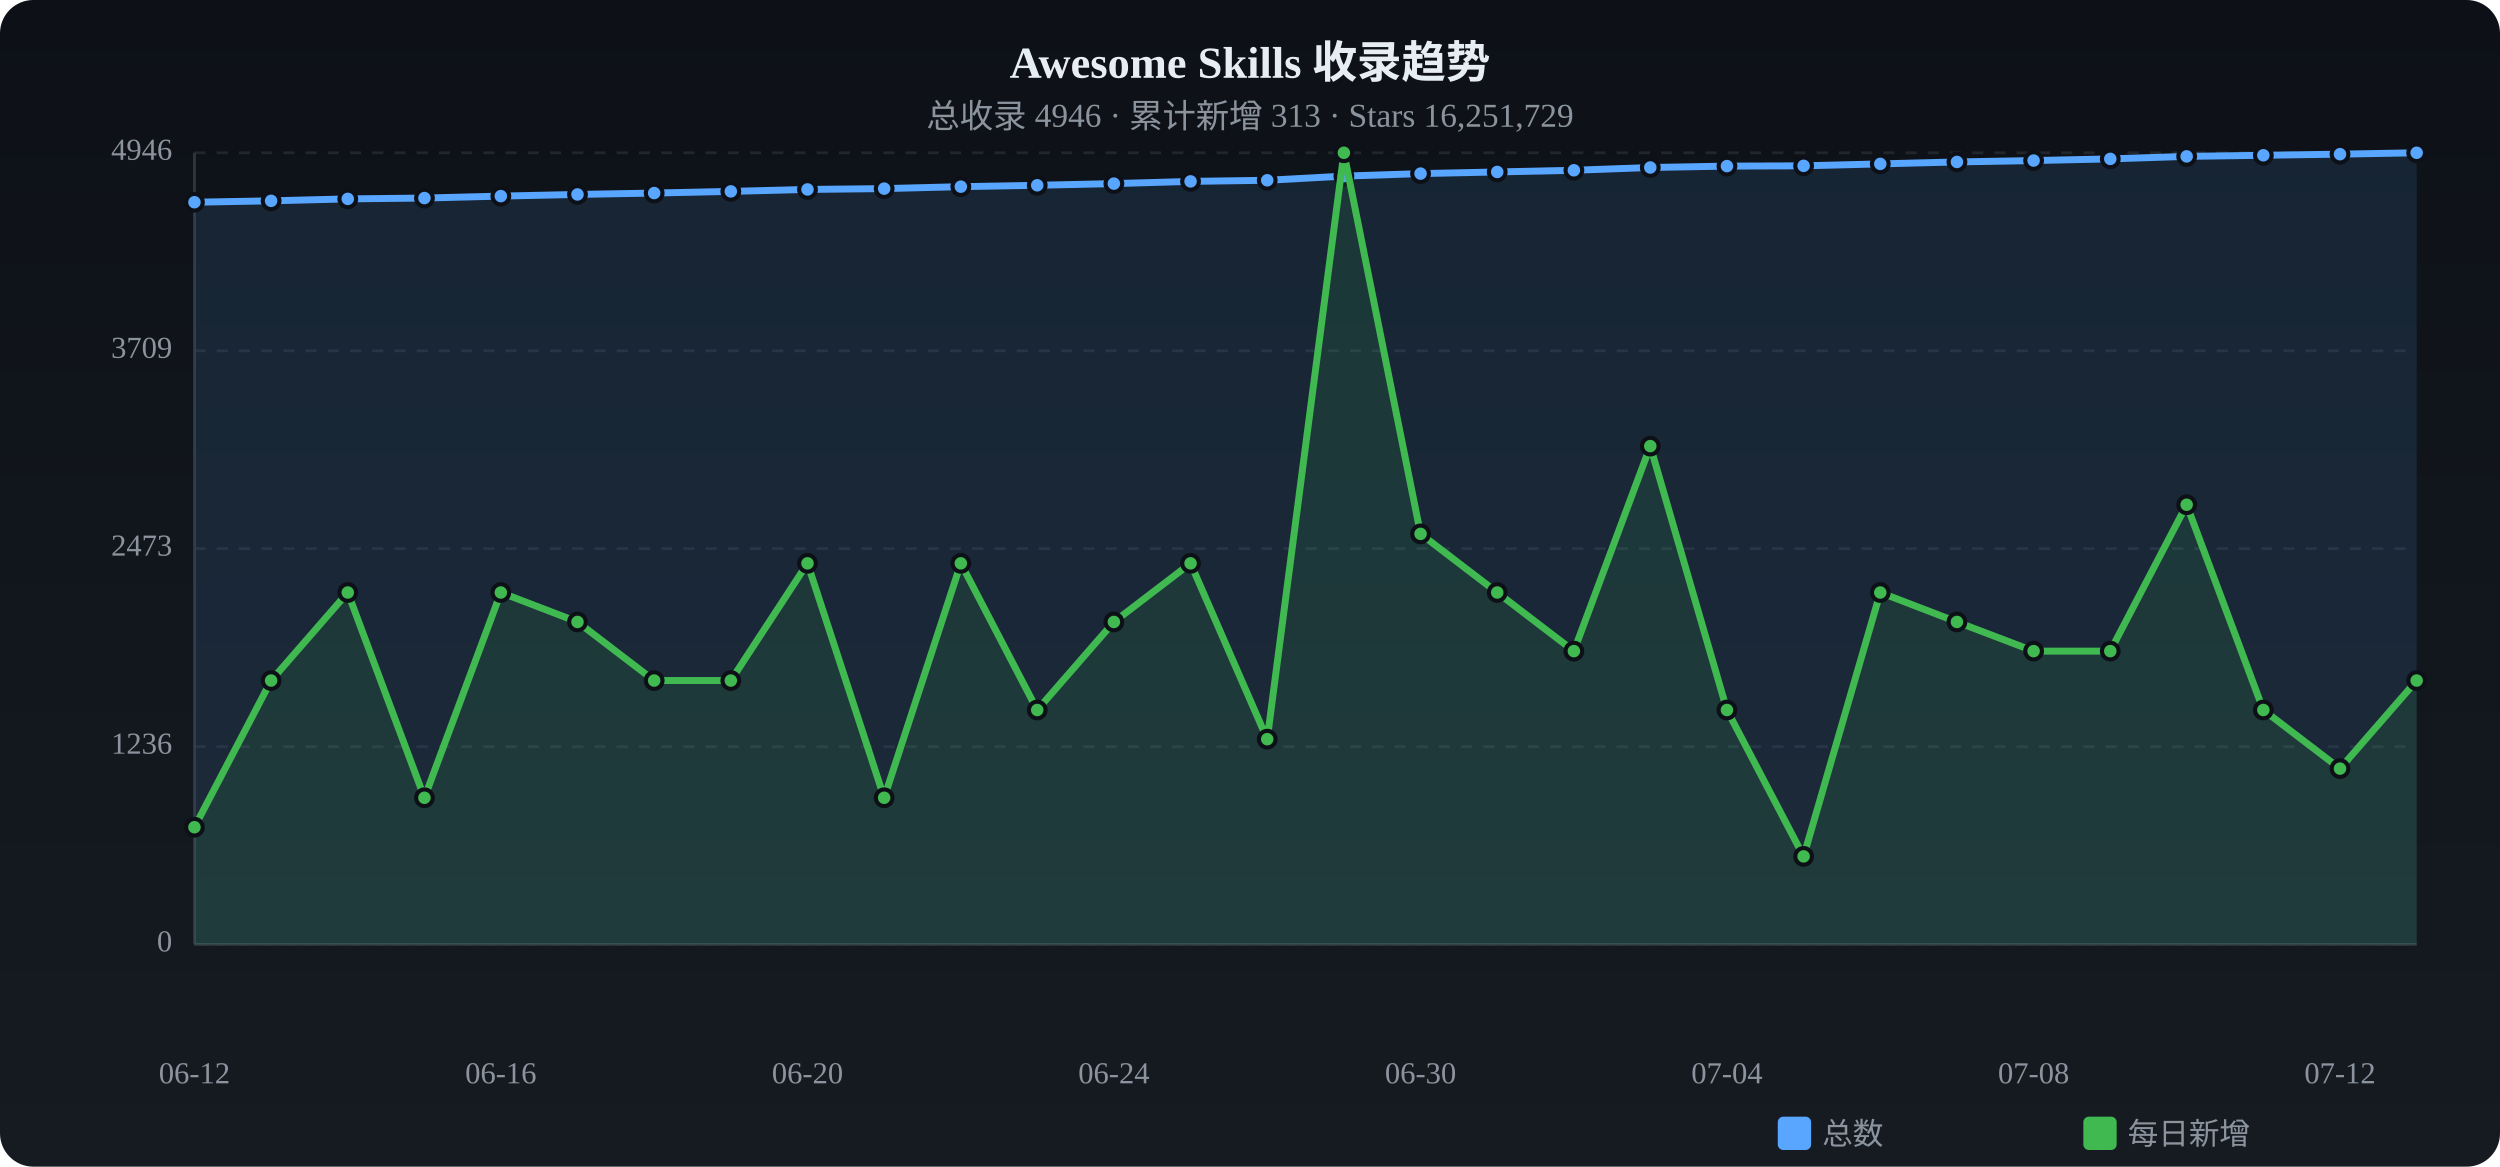
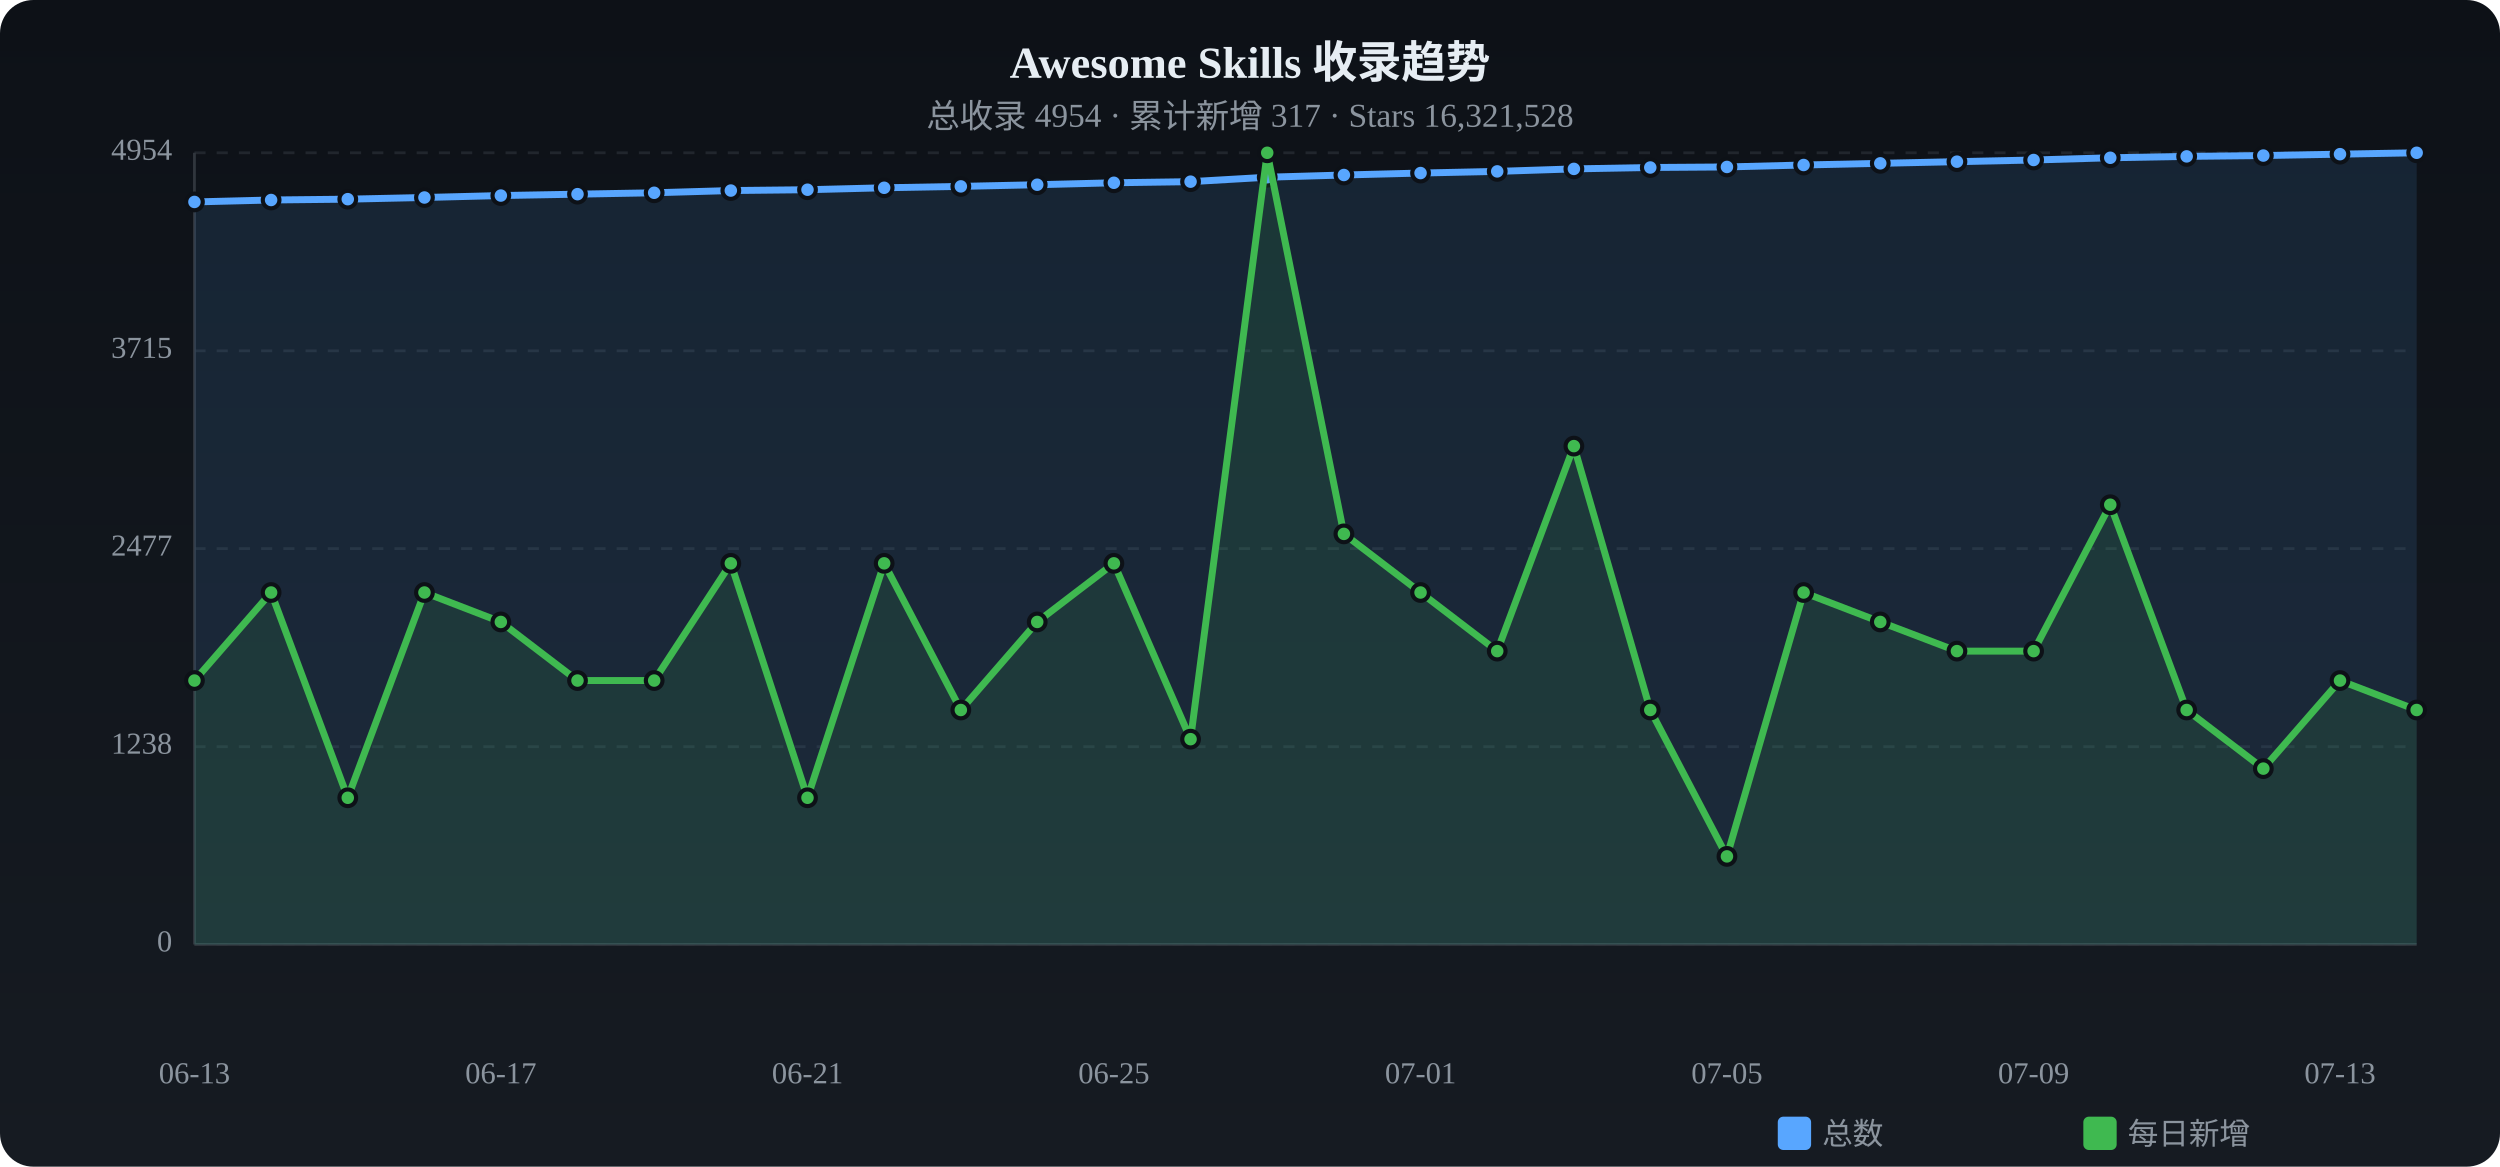
<svg xmlns="http://www.w3.org/2000/svg" viewBox="0 0 900 420" width="900" height="420">
  <defs>
    <linearGradient id="tbg" x1="0%" y1="0%" x2="0%" y2="100%">
      <stop offset="0%" stop-color="#0d1117" />
      <stop offset="100%" stop-color="#161b22" />
    </linearGradient>
  </defs>
  <rect width="900" height="420" rx="12" fill="url(#tbg)" />
  <text x="450.0" y="28" text-anchor="middle" fill="#e6edf3" font-size="16" font-weight="bold">Awesome Skills 收录趋势</text>
-   <text x="450.0" y="46" text-anchor="middle" fill="#8b949e" font-size="12">总收录 4946 · 累计新增 313 · Stars 16,251,729</text>
+   <text x="450.0" y="46" text-anchor="middle" fill="#8b949e" font-size="12">总收录 4954 · 累计新增 317 · Stars 16,321,528</text>
  <text x="62" y="340.0" text-anchor="end" fill="#8b949e" font-size="11" dominant-baseline="middle">0</text>
  <line x1="70" y1="340.0" x2="870" y2="340.0" stroke="#21262d" stroke-dasharray="4 4" />
-   <text x="62" y="268.8" text-anchor="end" fill="#8b949e" font-size="11" dominant-baseline="middle">1236</text>
+   <text x="62" y="268.8" text-anchor="end" fill="#8b949e" font-size="11" dominant-baseline="middle">1238</text>
  <line x1="70" y1="268.8" x2="870" y2="268.8" stroke="#21262d" stroke-dasharray="4 4" />
-   <text x="62" y="197.5" text-anchor="end" fill="#8b949e" font-size="11" dominant-baseline="middle">2473</text>
+   <text x="62" y="197.5" text-anchor="end" fill="#8b949e" font-size="11" dominant-baseline="middle">2477</text>
  <line x1="70" y1="197.5" x2="870" y2="197.5" stroke="#21262d" stroke-dasharray="4 4" />
-   <text x="62" y="126.3" text-anchor="end" fill="#8b949e" font-size="11" dominant-baseline="middle">3709</text>
+   <text x="62" y="126.3" text-anchor="end" fill="#8b949e" font-size="11" dominant-baseline="middle">3715</text>
  <line x1="70" y1="126.3" x2="870" y2="126.3" stroke="#21262d" stroke-dasharray="4 4" />
-   <text x="62" y="55.0" text-anchor="end" fill="#8b949e" font-size="11" dominant-baseline="middle">4946</text>
+   <text x="62" y="55.0" text-anchor="end" fill="#8b949e" font-size="11" dominant-baseline="middle">4954</text>
  <line x1="70" y1="55.0" x2="870" y2="55.0" stroke="#21262d" stroke-dasharray="4 4" />
  <line x1="70" y1="55" x2="70" y2="340" stroke="#30363d" />
  <line x1="70" y1="340" x2="870" y2="340" stroke="#30363d" />
-   <path d="M70.0,72.8 L97.6,72.3 L125.2,71.6 L152.8,71.3 L180.3,70.6 L207.9,70.0 L235.5,69.5 L263.1,68.9 L290.7,68.2 L318.3,67.9 L345.9,67.2 L373.4,66.7 L401.0,66.1 L428.6,65.3 L456.2,64.9 L483.8,63.4 L511.4,62.5 L539.0,61.9 L566.6,61.3 L594.1,60.3 L621.7,59.8 L649.3,59.7 L676.9,59.0 L704.5,58.3 L732.1,57.8 L759.7,57.2 L787.2,56.3 L814.8,55.9 L842.4,55.5 L870.0,55.0 L870.0,340 L70.0,340 Z" fill="#58a6ff" opacity="0.12" />
-   <polyline points="70.0,72.8 97.6,72.3 125.2,71.6 152.8,71.3 180.3,70.6 207.9,70.0 235.5,69.5 263.1,68.9 290.7,68.2 318.3,67.9 345.9,67.2 373.4,66.7 401.0,66.1 428.6,65.3 456.2,64.9 483.8,63.4 511.4,62.5 539.0,61.9 566.6,61.3 594.1,60.3 621.7,59.8 649.3,59.7 676.9,59.0 704.5,58.3 732.1,57.8 759.7,57.2 787.2,56.3 814.8,55.9 842.4,55.5 870.0,55.0" fill="none" stroke="#58a6ff" stroke-width="2.5" stroke-linecap="round" stroke-linejoin="round" />
-   <circle cx="70.0" cy="72.8" r="3" fill="#58a6ff" stroke="#0d1117" stroke-width="1.5" />
-   <circle cx="97.6" cy="72.3" r="3" fill="#58a6ff" stroke="#0d1117" stroke-width="1.5" />
-   <circle cx="125.2" cy="71.6" r="3" fill="#58a6ff" stroke="#0d1117" stroke-width="1.5" />
-   <circle cx="152.8" cy="71.3" r="3" fill="#58a6ff" stroke="#0d1117" stroke-width="1.5" />
-   <circle cx="180.3" cy="70.6" r="3" fill="#58a6ff" stroke="#0d1117" stroke-width="1.5" />
-   <circle cx="207.9" cy="70.0" r="3" fill="#58a6ff" stroke="#0d1117" stroke-width="1.5" />
-   <circle cx="235.5" cy="69.5" r="3" fill="#58a6ff" stroke="#0d1117" stroke-width="1.5" />
-   <circle cx="263.1" cy="68.9" r="3" fill="#58a6ff" stroke="#0d1117" stroke-width="1.5" />
-   <circle cx="290.7" cy="68.2" r="3" fill="#58a6ff" stroke="#0d1117" stroke-width="1.5" />
-   <circle cx="318.3" cy="67.9" r="3" fill="#58a6ff" stroke="#0d1117" stroke-width="1.5" />
-   <circle cx="345.9" cy="67.2" r="3" fill="#58a6ff" stroke="#0d1117" stroke-width="1.5" />
-   <circle cx="373.4" cy="66.7" r="3" fill="#58a6ff" stroke="#0d1117" stroke-width="1.5" />
-   <circle cx="401.0" cy="66.1" r="3" fill="#58a6ff" stroke="#0d1117" stroke-width="1.5" />
-   <circle cx="428.6" cy="65.3" r="3" fill="#58a6ff" stroke="#0d1117" stroke-width="1.5" />
-   <circle cx="456.2" cy="64.9" r="3" fill="#58a6ff" stroke="#0d1117" stroke-width="1.5" />
-   <circle cx="483.8" cy="63.4" r="3" fill="#58a6ff" stroke="#0d1117" stroke-width="1.5" />
-   <circle cx="511.4" cy="62.5" r="3" fill="#58a6ff" stroke="#0d1117" stroke-width="1.5" />
-   <circle cx="539.0" cy="61.9" r="3" fill="#58a6ff" stroke="#0d1117" stroke-width="1.5" />
-   <circle cx="566.6" cy="61.3" r="3" fill="#58a6ff" stroke="#0d1117" stroke-width="1.5" />
+   <path d="M70.0,72.7 L97.6,72.0 L125.2,71.7 L152.8,71.1 L180.3,70.4 L207.9,69.9 L235.5,69.4 L263.1,68.6 L290.7,68.3 L318.3,67.6 L345.9,67.1 L373.4,66.5 L401.0,65.8 L428.6,65.4 L456.2,63.8 L483.8,63.0 L511.4,62.3 L539.0,61.7 L566.6,60.8 L594.1,60.3 L621.7,60.1 L649.3,59.4 L676.9,58.8 L704.5,58.2 L732.1,57.6 L759.7,56.8 L787.2,56.3 L814.8,56.0 L842.4,55.5 L870.0,55.0 L870.0,340 L70.0,340 Z" fill="#58a6ff" opacity="0.12" />
+   <polyline points="70.0,72.7 97.6,72.0 125.2,71.7 152.8,71.1 180.3,70.4 207.9,69.9 235.5,69.4 263.1,68.6 290.7,68.3 318.3,67.6 345.9,67.1 373.4,66.5 401.0,65.8 428.6,65.4 456.2,63.8 483.8,63.0 511.4,62.3 539.0,61.7 566.6,60.8 594.1,60.3 621.7,60.1 649.3,59.4 676.9,58.8 704.5,58.2 732.1,57.6 759.7,56.8 787.2,56.3 814.8,56.0 842.4,55.5 870.0,55.0" fill="none" stroke="#58a6ff" stroke-width="2.5" stroke-linecap="round" stroke-linejoin="round" />
+   <circle cx="70.0" cy="72.7" r="3" fill="#58a6ff" stroke="#0d1117" stroke-width="1.5" />
+   <circle cx="97.6" cy="72.0" r="3" fill="#58a6ff" stroke="#0d1117" stroke-width="1.5" />
+   <circle cx="125.2" cy="71.7" r="3" fill="#58a6ff" stroke="#0d1117" stroke-width="1.5" />
+   <circle cx="152.8" cy="71.1" r="3" fill="#58a6ff" stroke="#0d1117" stroke-width="1.5" />
+   <circle cx="180.3" cy="70.4" r="3" fill="#58a6ff" stroke="#0d1117" stroke-width="1.5" />
+   <circle cx="207.9" cy="69.9" r="3" fill="#58a6ff" stroke="#0d1117" stroke-width="1.5" />
+   <circle cx="235.5" cy="69.4" r="3" fill="#58a6ff" stroke="#0d1117" stroke-width="1.5" />
+   <circle cx="263.1" cy="68.6" r="3" fill="#58a6ff" stroke="#0d1117" stroke-width="1.5" />
+   <circle cx="290.7" cy="68.3" r="3" fill="#58a6ff" stroke="#0d1117" stroke-width="1.5" />
+   <circle cx="318.3" cy="67.6" r="3" fill="#58a6ff" stroke="#0d1117" stroke-width="1.5" />
+   <circle cx="345.9" cy="67.1" r="3" fill="#58a6ff" stroke="#0d1117" stroke-width="1.5" />
+   <circle cx="373.4" cy="66.5" r="3" fill="#58a6ff" stroke="#0d1117" stroke-width="1.5" />
+   <circle cx="401.0" cy="65.8" r="3" fill="#58a6ff" stroke="#0d1117" stroke-width="1.5" />
+   <circle cx="428.6" cy="65.4" r="3" fill="#58a6ff" stroke="#0d1117" stroke-width="1.5" />
+   <circle cx="456.2" cy="63.8" r="3" fill="#58a6ff" stroke="#0d1117" stroke-width="1.5" />
+   <circle cx="483.8" cy="63.0" r="3" fill="#58a6ff" stroke="#0d1117" stroke-width="1.5" />
+   <circle cx="511.4" cy="62.3" r="3" fill="#58a6ff" stroke="#0d1117" stroke-width="1.5" />
+   <circle cx="539.0" cy="61.7" r="3" fill="#58a6ff" stroke="#0d1117" stroke-width="1.5" />
+   <circle cx="566.6" cy="60.8" r="3" fill="#58a6ff" stroke="#0d1117" stroke-width="1.5" />
  <circle cx="594.1" cy="60.3" r="3" fill="#58a6ff" stroke="#0d1117" stroke-width="1.5" />
-   <circle cx="621.7" cy="59.8" r="3" fill="#58a6ff" stroke="#0d1117" stroke-width="1.5" />
-   <circle cx="649.3" cy="59.7" r="3" fill="#58a6ff" stroke="#0d1117" stroke-width="1.5" />
-   <circle cx="676.9" cy="59.0" r="3" fill="#58a6ff" stroke="#0d1117" stroke-width="1.5" />
-   <circle cx="704.5" cy="58.3" r="3" fill="#58a6ff" stroke="#0d1117" stroke-width="1.5" />
-   <circle cx="732.1" cy="57.8" r="3" fill="#58a6ff" stroke="#0d1117" stroke-width="1.5" />
-   <circle cx="759.7" cy="57.2" r="3" fill="#58a6ff" stroke="#0d1117" stroke-width="1.5" />
+   <circle cx="621.7" cy="60.1" r="3" fill="#58a6ff" stroke="#0d1117" stroke-width="1.5" />
+   <circle cx="649.3" cy="59.4" r="3" fill="#58a6ff" stroke="#0d1117" stroke-width="1.5" />
+   <circle cx="676.9" cy="58.8" r="3" fill="#58a6ff" stroke="#0d1117" stroke-width="1.5" />
+   <circle cx="704.5" cy="58.2" r="3" fill="#58a6ff" stroke="#0d1117" stroke-width="1.5" />
+   <circle cx="732.1" cy="57.6" r="3" fill="#58a6ff" stroke="#0d1117" stroke-width="1.5" />
+   <circle cx="759.7" cy="56.8" r="3" fill="#58a6ff" stroke="#0d1117" stroke-width="1.5" />
  <circle cx="787.2" cy="56.3" r="3" fill="#58a6ff" stroke="#0d1117" stroke-width="1.5" />
-   <circle cx="814.8" cy="55.9" r="3" fill="#58a6ff" stroke="#0d1117" stroke-width="1.5" />
+   <circle cx="814.8" cy="56.0" r="3" fill="#58a6ff" stroke="#0d1117" stroke-width="1.5" />
  <circle cx="842.4" cy="55.5" r="3" fill="#58a6ff" stroke="#0d1117" stroke-width="1.5" />
  <circle cx="870.0" cy="55.0" r="3" fill="#58a6ff" stroke="#0d1117" stroke-width="1.5" />
-   <path d="M70.0,297.8 L97.6,245.0 L125.2,213.3 L152.8,287.2 L180.3,213.3 L207.9,223.9 L235.5,245.0 L263.1,245.0 L290.7,202.8 L318.3,287.2 L345.9,202.8 L373.4,255.6 L401.0,223.9 L428.6,202.8 L456.2,266.1 L483.8,55.0 L511.4,192.2 L539.0,213.3 L566.6,234.4 L594.1,160.6 L621.7,255.6 L649.3,308.3 L676.9,213.3 L704.5,223.9 L732.1,234.4 L759.7,234.4 L787.2,181.7 L814.8,255.6 L842.4,276.7 L870.0,245.0 L870.0,340 L70.0,340 Z" fill="#3fb950" opacity="0.12" />
-   <polyline points="70.0,297.8 97.6,245.0 125.2,213.3 152.8,287.2 180.3,213.3 207.9,223.9 235.5,245.0 263.1,245.0 290.7,202.8 318.3,287.2 345.9,202.8 373.4,255.6 401.0,223.9 428.6,202.8 456.2,266.1 483.8,55.0 511.4,192.2 539.0,213.3 566.6,234.4 594.1,160.6 621.7,255.6 649.3,308.3 676.9,213.3 704.5,223.9 732.1,234.4 759.7,234.4 787.2,181.7 814.8,255.6 842.4,276.7 870.0,245.0" fill="none" stroke="#3fb950" stroke-width="2.5" stroke-linecap="round" stroke-linejoin="round" />
-   <circle cx="70.0" cy="297.8" r="3" fill="#3fb950" stroke="#0d1117" stroke-width="1.5" />
-   <circle cx="97.6" cy="245.0" r="3" fill="#3fb950" stroke="#0d1117" stroke-width="1.5" />
-   <circle cx="125.2" cy="213.3" r="3" fill="#3fb950" stroke="#0d1117" stroke-width="1.5" />
-   <circle cx="152.8" cy="287.2" r="3" fill="#3fb950" stroke="#0d1117" stroke-width="1.5" />
-   <circle cx="180.3" cy="213.3" r="3" fill="#3fb950" stroke="#0d1117" stroke-width="1.5" />
-   <circle cx="207.9" cy="223.9" r="3" fill="#3fb950" stroke="#0d1117" stroke-width="1.5" />
+   <path d="M70.0,245.0 L97.6,213.3 L125.2,287.2 L152.8,213.3 L180.3,223.9 L207.9,245.0 L235.5,245.0 L263.1,202.8 L290.7,287.2 L318.3,202.8 L345.9,255.6 L373.4,223.9 L401.0,202.8 L428.6,266.1 L456.2,55.0 L483.8,192.2 L511.4,213.3 L539.0,234.4 L566.6,160.6 L594.1,255.6 L621.7,308.3 L649.3,213.3 L676.9,223.9 L704.5,234.4 L732.1,234.4 L759.7,181.7 L787.2,255.6 L814.8,276.7 L842.4,245.0 L870.0,255.6 L870.0,340 L70.0,340 Z" fill="#3fb950" opacity="0.12" />
+   <polyline points="70.0,245.0 97.6,213.3 125.2,287.2 152.8,213.3 180.3,223.9 207.9,245.0 235.5,245.0 263.1,202.8 290.7,287.2 318.3,202.8 345.9,255.6 373.4,223.9 401.0,202.8 428.6,266.1 456.2,55.0 483.8,192.2 511.4,213.3 539.0,234.4 566.6,160.6 594.1,255.6 621.7,308.3 649.3,213.3 676.9,223.9 704.5,234.4 732.1,234.4 759.7,181.7 787.2,255.6 814.8,276.7 842.4,245.0 870.0,255.6" fill="none" stroke="#3fb950" stroke-width="2.5" stroke-linecap="round" stroke-linejoin="round" />
+   <circle cx="70.0" cy="245.0" r="3" fill="#3fb950" stroke="#0d1117" stroke-width="1.5" />
+   <circle cx="97.6" cy="213.3" r="3" fill="#3fb950" stroke="#0d1117" stroke-width="1.5" />
+   <circle cx="125.2" cy="287.2" r="3" fill="#3fb950" stroke="#0d1117" stroke-width="1.5" />
+   <circle cx="152.8" cy="213.3" r="3" fill="#3fb950" stroke="#0d1117" stroke-width="1.5" />
+   <circle cx="180.3" cy="223.9" r="3" fill="#3fb950" stroke="#0d1117" stroke-width="1.5" />
+   <circle cx="207.9" cy="245.0" r="3" fill="#3fb950" stroke="#0d1117" stroke-width="1.5" />
  <circle cx="235.5" cy="245.0" r="3" fill="#3fb950" stroke="#0d1117" stroke-width="1.5" />
-   <circle cx="263.1" cy="245.0" r="3" fill="#3fb950" stroke="#0d1117" stroke-width="1.5" />
-   <circle cx="290.7" cy="202.8" r="3" fill="#3fb950" stroke="#0d1117" stroke-width="1.5" />
-   <circle cx="318.3" cy="287.2" r="3" fill="#3fb950" stroke="#0d1117" stroke-width="1.5" />
-   <circle cx="345.9" cy="202.8" r="3" fill="#3fb950" stroke="#0d1117" stroke-width="1.5" />
-   <circle cx="373.4" cy="255.6" r="3" fill="#3fb950" stroke="#0d1117" stroke-width="1.5" />
-   <circle cx="401.0" cy="223.9" r="3" fill="#3fb950" stroke="#0d1117" stroke-width="1.5" />
-   <circle cx="428.6" cy="202.8" r="3" fill="#3fb950" stroke="#0d1117" stroke-width="1.5" />
-   <circle cx="456.2" cy="266.1" r="3" fill="#3fb950" stroke="#0d1117" stroke-width="1.5" />
-   <circle cx="483.8" cy="55.0" r="3" fill="#3fb950" stroke="#0d1117" stroke-width="1.5" />
-   <circle cx="511.4" cy="192.2" r="3" fill="#3fb950" stroke="#0d1117" stroke-width="1.5" />
-   <circle cx="539.0" cy="213.3" r="3" fill="#3fb950" stroke="#0d1117" stroke-width="1.5" />
-   <circle cx="566.6" cy="234.4" r="3" fill="#3fb950" stroke="#0d1117" stroke-width="1.5" />
-   <circle cx="594.1" cy="160.6" r="3" fill="#3fb950" stroke="#0d1117" stroke-width="1.5" />
-   <circle cx="621.7" cy="255.6" r="3" fill="#3fb950" stroke="#0d1117" stroke-width="1.5" />
-   <circle cx="649.3" cy="308.3" r="3" fill="#3fb950" stroke="#0d1117" stroke-width="1.5" />
-   <circle cx="676.9" cy="213.3" r="3" fill="#3fb950" stroke="#0d1117" stroke-width="1.5" />
-   <circle cx="704.5" cy="223.9" r="3" fill="#3fb950" stroke="#0d1117" stroke-width="1.5" />
+   <circle cx="263.1" cy="202.8" r="3" fill="#3fb950" stroke="#0d1117" stroke-width="1.5" />
+   <circle cx="290.7" cy="287.2" r="3" fill="#3fb950" stroke="#0d1117" stroke-width="1.5" />
+   <circle cx="318.3" cy="202.8" r="3" fill="#3fb950" stroke="#0d1117" stroke-width="1.5" />
+   <circle cx="345.9" cy="255.6" r="3" fill="#3fb950" stroke="#0d1117" stroke-width="1.5" />
+   <circle cx="373.4" cy="223.9" r="3" fill="#3fb950" stroke="#0d1117" stroke-width="1.5" />
+   <circle cx="401.0" cy="202.8" r="3" fill="#3fb950" stroke="#0d1117" stroke-width="1.5" />
+   <circle cx="428.6" cy="266.1" r="3" fill="#3fb950" stroke="#0d1117" stroke-width="1.5" />
+   <circle cx="456.2" cy="55.0" r="3" fill="#3fb950" stroke="#0d1117" stroke-width="1.5" />
+   <circle cx="483.8" cy="192.2" r="3" fill="#3fb950" stroke="#0d1117" stroke-width="1.5" />
+   <circle cx="511.4" cy="213.3" r="3" fill="#3fb950" stroke="#0d1117" stroke-width="1.5" />
+   <circle cx="539.0" cy="234.4" r="3" fill="#3fb950" stroke="#0d1117" stroke-width="1.5" />
+   <circle cx="566.6" cy="160.6" r="3" fill="#3fb950" stroke="#0d1117" stroke-width="1.5" />
+   <circle cx="594.1" cy="255.6" r="3" fill="#3fb950" stroke="#0d1117" stroke-width="1.5" />
+   <circle cx="621.7" cy="308.3" r="3" fill="#3fb950" stroke="#0d1117" stroke-width="1.5" />
+   <circle cx="649.3" cy="213.3" r="3" fill="#3fb950" stroke="#0d1117" stroke-width="1.5" />
+   <circle cx="676.9" cy="223.9" r="3" fill="#3fb950" stroke="#0d1117" stroke-width="1.5" />
+   <circle cx="704.5" cy="234.4" r="3" fill="#3fb950" stroke="#0d1117" stroke-width="1.5" />
  <circle cx="732.1" cy="234.4" r="3" fill="#3fb950" stroke="#0d1117" stroke-width="1.5" />
-   <circle cx="759.7" cy="234.4" r="3" fill="#3fb950" stroke="#0d1117" stroke-width="1.5" />
-   <circle cx="787.2" cy="181.7" r="3" fill="#3fb950" stroke="#0d1117" stroke-width="1.5" />
-   <circle cx="814.8" cy="255.6" r="3" fill="#3fb950" stroke="#0d1117" stroke-width="1.5" />
-   <circle cx="842.4" cy="276.7" r="3" fill="#3fb950" stroke="#0d1117" stroke-width="1.5" />
-   <circle cx="870.0" cy="245.0" r="3" fill="#3fb950" stroke="#0d1117" stroke-width="1.5" />
-   <text x="70.0" y="390" text-anchor="middle" fill="#8b949e" font-size="11">06-12</text>
-   <text x="180.3" y="390" text-anchor="middle" fill="#8b949e" font-size="11">06-16</text>
-   <text x="290.7" y="390" text-anchor="middle" fill="#8b949e" font-size="11">06-20</text>
-   <text x="401.0" y="390" text-anchor="middle" fill="#8b949e" font-size="11">06-24</text>
-   <text x="511.4" y="390" text-anchor="middle" fill="#8b949e" font-size="11">06-30</text>
-   <text x="621.7" y="390" text-anchor="middle" fill="#8b949e" font-size="11">07-04</text>
-   <text x="732.1" y="390" text-anchor="middle" fill="#8b949e" font-size="11">07-08</text>
-   <text x="842.4" y="390" text-anchor="middle" fill="#8b949e" font-size="11">07-12</text>
+   <circle cx="759.7" cy="181.7" r="3" fill="#3fb950" stroke="#0d1117" stroke-width="1.5" />
+   <circle cx="787.2" cy="255.6" r="3" fill="#3fb950" stroke="#0d1117" stroke-width="1.5" />
+   <circle cx="814.8" cy="276.7" r="3" fill="#3fb950" stroke="#0d1117" stroke-width="1.5" />
+   <circle cx="842.4" cy="245.0" r="3" fill="#3fb950" stroke="#0d1117" stroke-width="1.5" />
+   <circle cx="870.0" cy="255.6" r="3" fill="#3fb950" stroke="#0d1117" stroke-width="1.5" />
+   <text x="70.0" y="390" text-anchor="middle" fill="#8b949e" font-size="11">06-13</text>
+   <text x="180.3" y="390" text-anchor="middle" fill="#8b949e" font-size="11">06-17</text>
+   <text x="290.7" y="390" text-anchor="middle" fill="#8b949e" font-size="11">06-21</text>
+   <text x="401.0" y="390" text-anchor="middle" fill="#8b949e" font-size="11">06-25</text>
+   <text x="511.4" y="390" text-anchor="middle" fill="#8b949e" font-size="11">07-01</text>
+   <text x="621.7" y="390" text-anchor="middle" fill="#8b949e" font-size="11">07-05</text>
+   <text x="732.1" y="390" text-anchor="middle" fill="#8b949e" font-size="11">07-09</text>
+   <text x="842.4" y="390" text-anchor="middle" fill="#8b949e" font-size="11">07-13</text>
  <rect x="640" y="402" width="12" height="12" rx="2" fill="#58a6ff" />
  <text x="656" y="412" fill="#8b949e" font-size="11">总数</text>
  <rect x="750" y="402" width="12" height="12" rx="2" fill="#3fb950" />
  <text x="766" y="412" fill="#8b949e" font-size="11">每日新增</text>
</svg>
